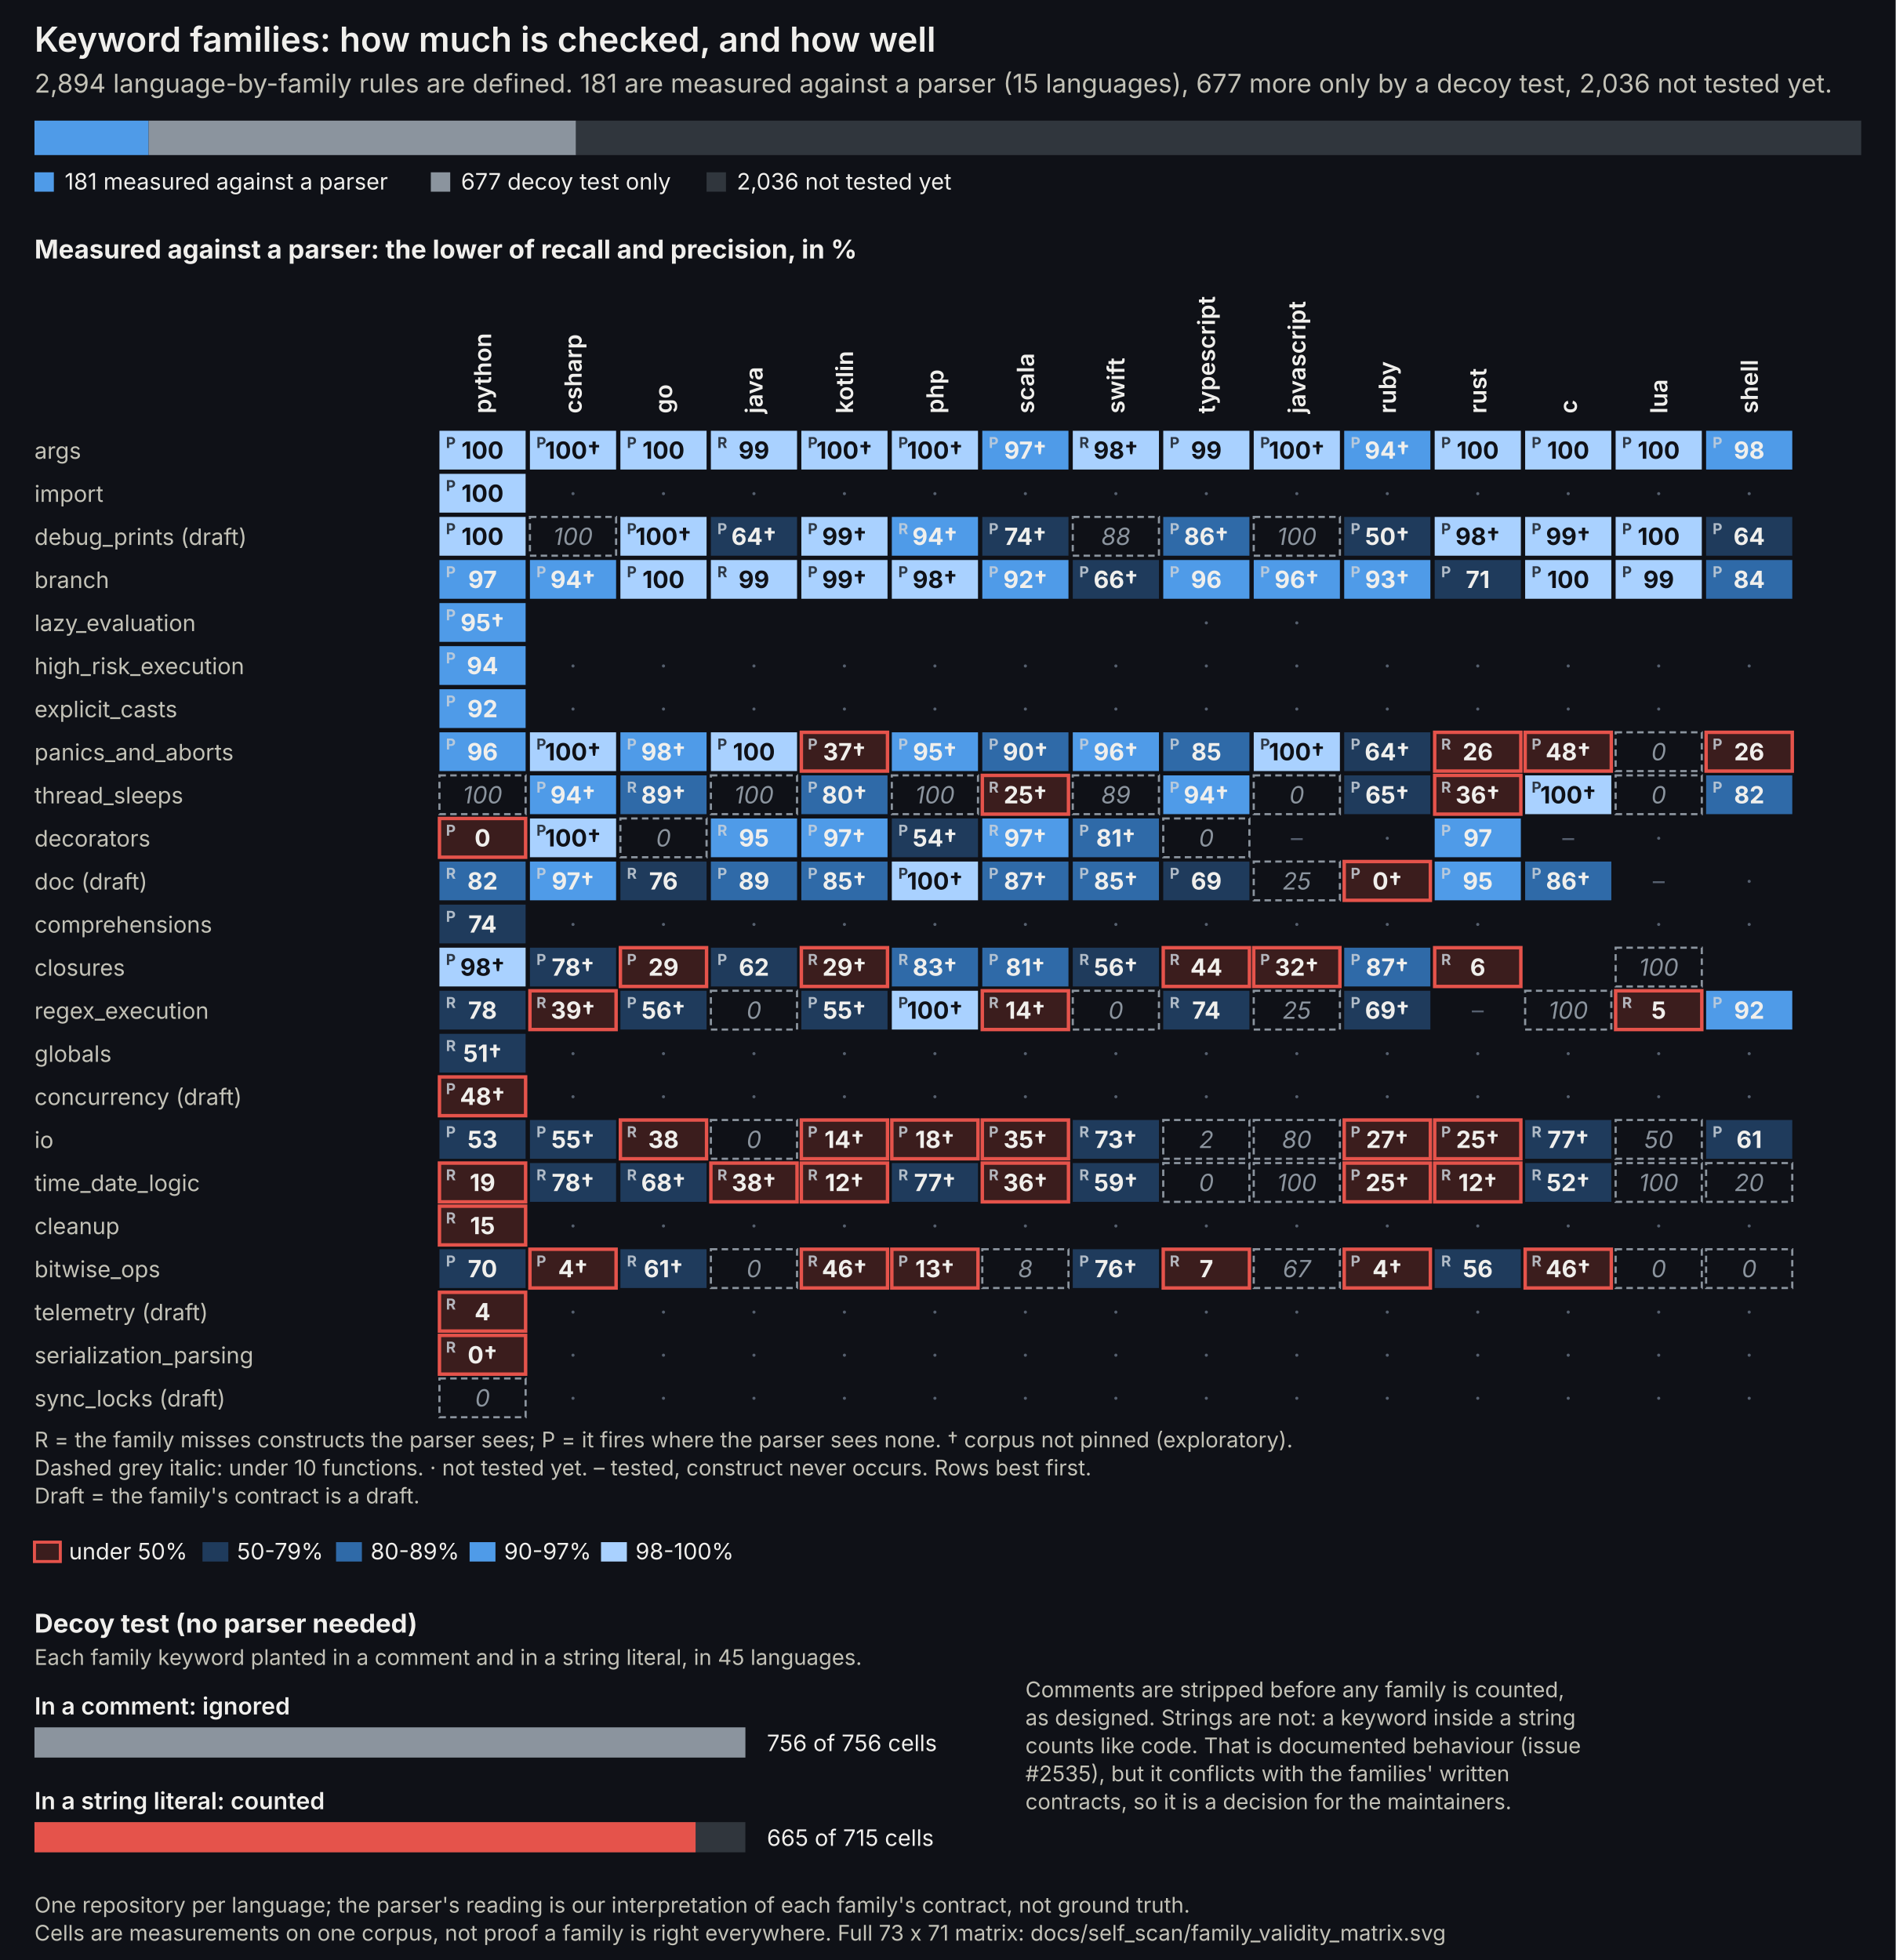
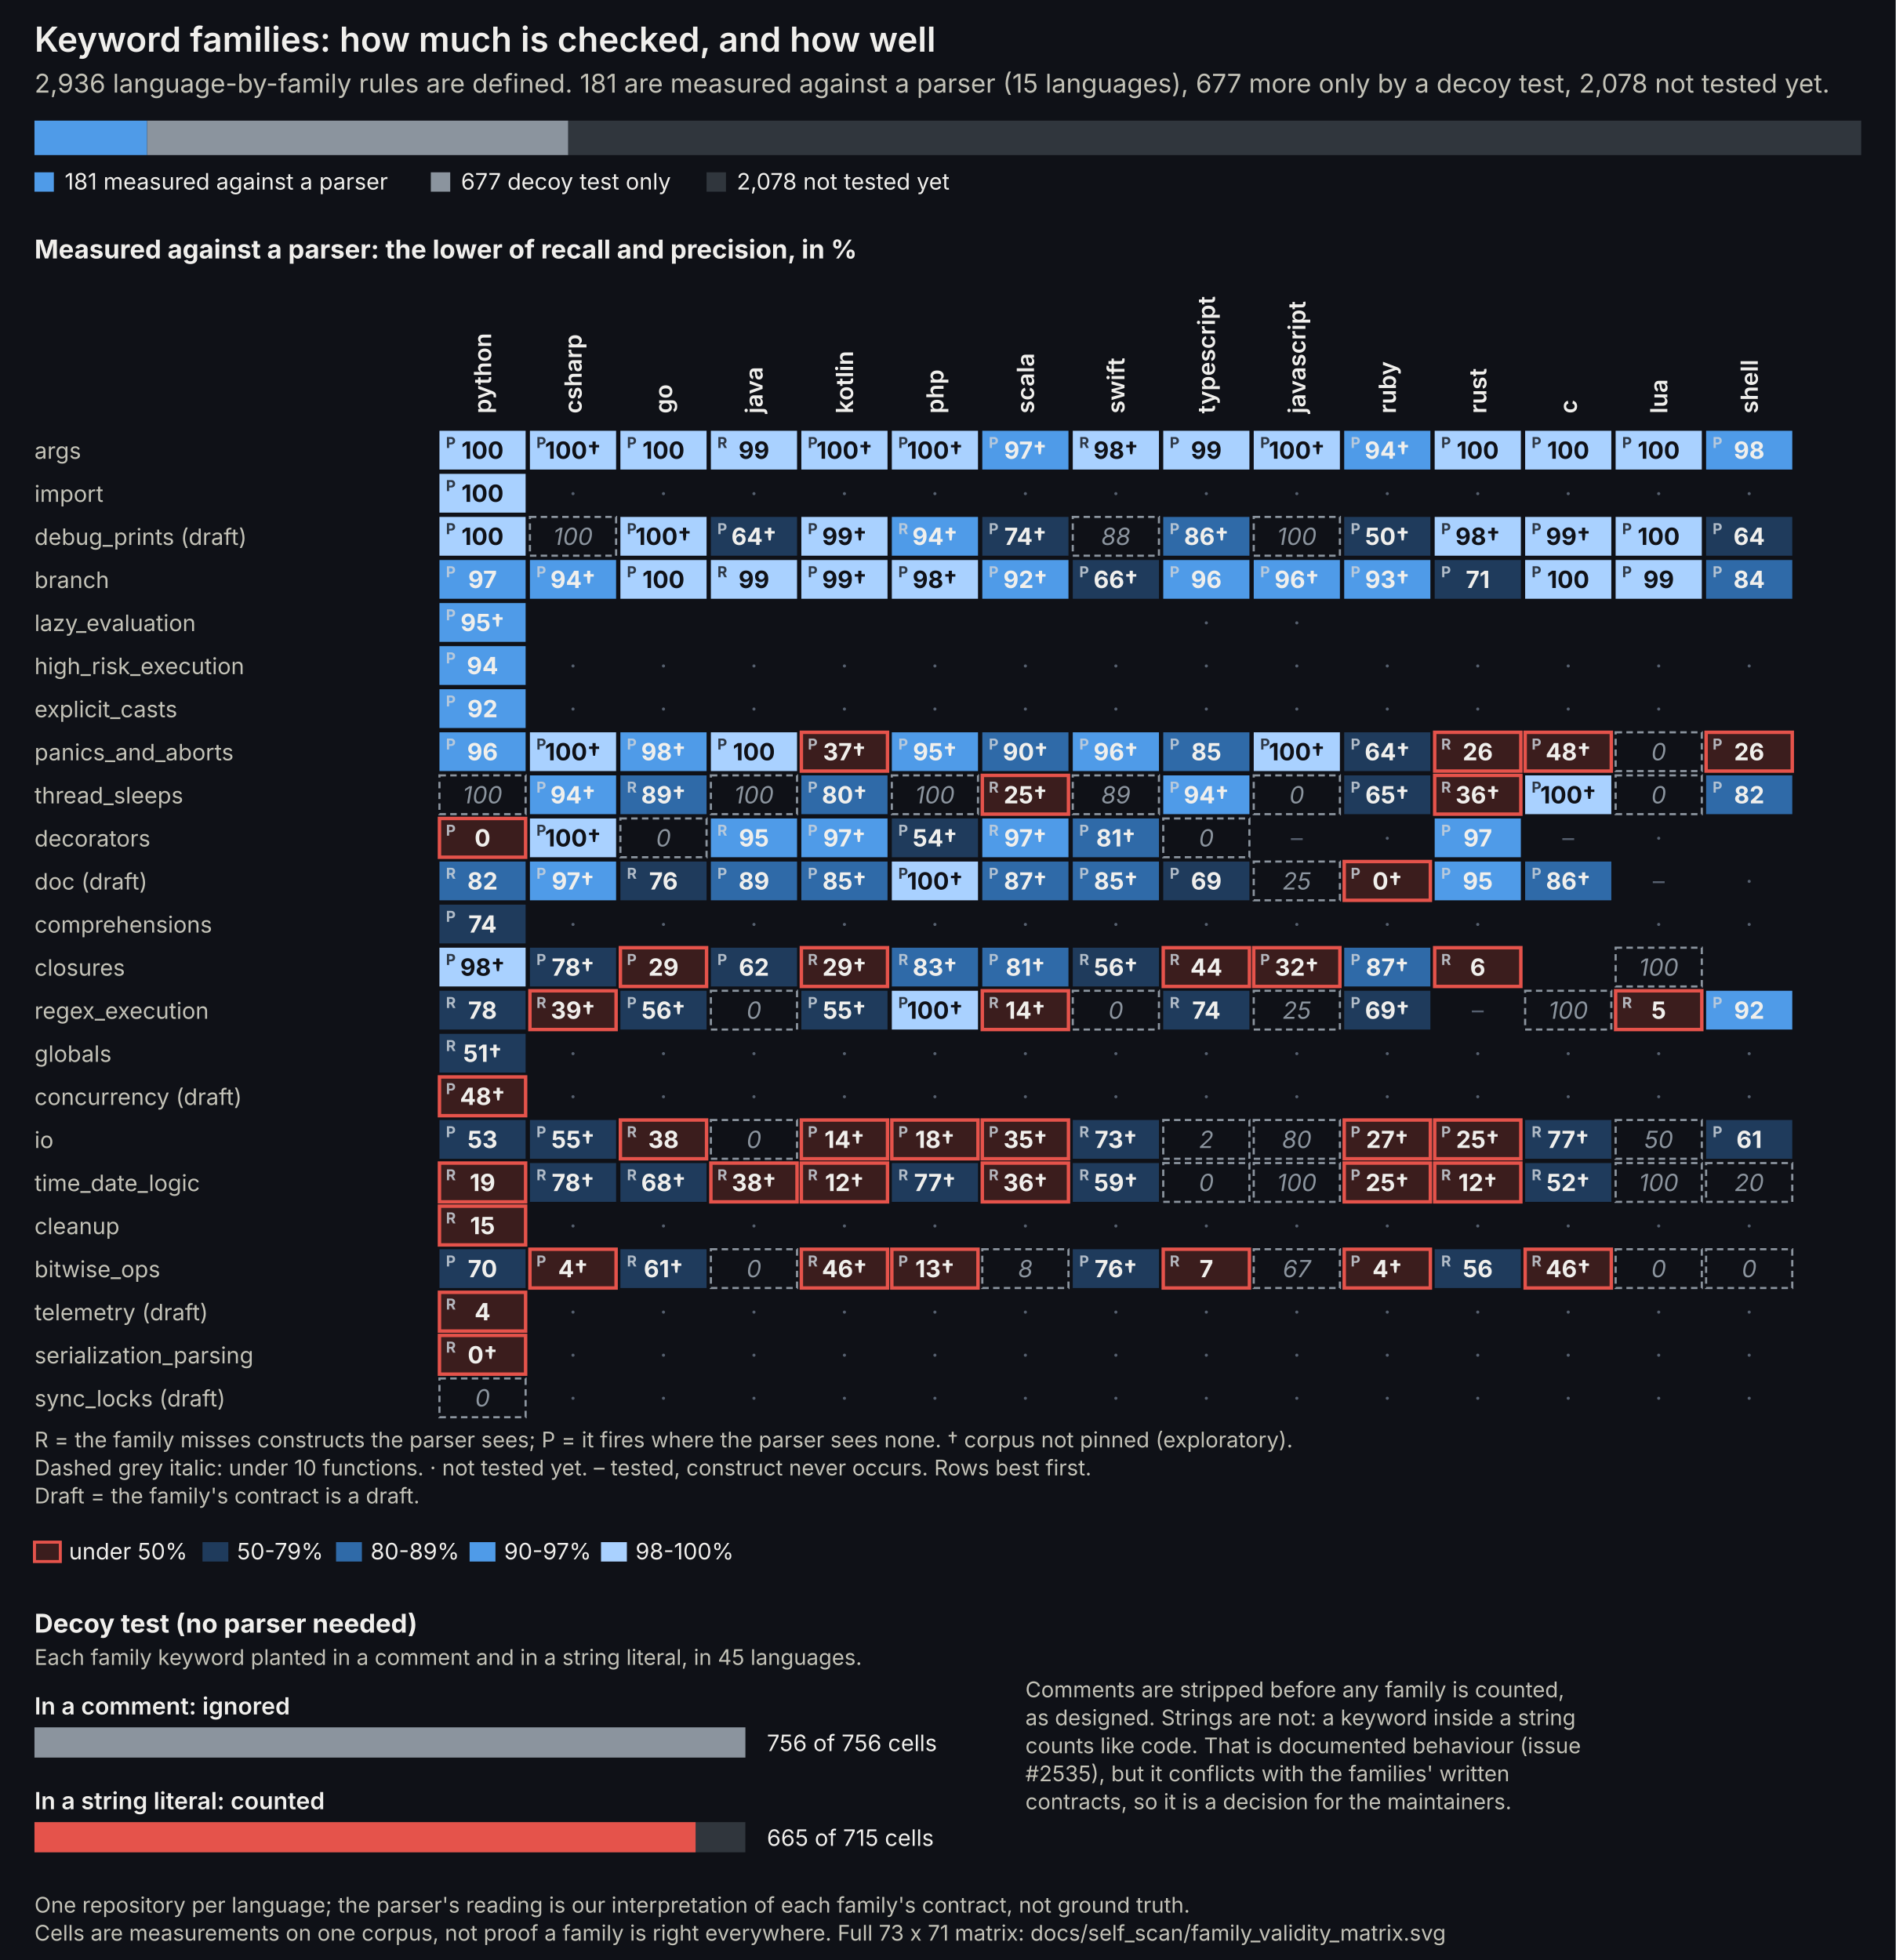
<svg xmlns="http://www.w3.org/2000/svg" viewBox="0 0 880 910" width="880" height="910" font-family="system-ui, -apple-system, Segoe UI, sans-serif">
  <style>
  .surface { fill: #0f1117; }  /* house style: dark, matching the other charts */
  .title { font-size: 16px; font-weight: 600; fill: #f0efec; }
  .subtitle { font-size: 12px; fill: #c3c2b7; }
  .h { font-size: 12px; font-weight: 700; fill: #f0efec; }
  .legend { font-size: 10.5px; fill: #f0efec; }
  .lang { font-size: 11px; font-weight: 600; fill: #f0efec; }
  .fam { font-size: 10.5px; fill: #c3c2b7; }
  .num { font-size: 11px; font-weight: 700; fill: #f0efec; text-anchor: middle; }
  .numd { font-size: 11px; font-weight: 700; fill: #0f1117; text-anchor: middle; }
  .thin { font-size: 11px; font-style: italic; fill: #8b949e; text-anchor: middle; }
  .side { font-size: 7px; font-weight: 700; fill: #c9d1d9; opacity: 0.85; }
  .sided { font-size: 7px; font-weight: 700; fill: #0f1117; opacity: 0.8; }
  .dim { font-size: 11px; fill: #56606f; text-anchor: middle; }
  .note { font-size: 10px; fill: #c3c2b7; }
  .big { font-size: 11px; font-weight: 600; fill: #f0efec; }
  .phase { font-size: 10px; font-weight: 700; fill: #f0efec; }
  .lang9 { font-size: 9px; fill: #c3c2b7; }
  .u { fill: #3b3f4a; }
</style>
  <rect class="surface" x="0" y="0" width="880" height="910" />
  <text class="title" x="16" y="24">Keyword families: how much is checked, and how well</text>
-   <text class="subtitle" x="16" y="43">2,894 language-by-family rules are defined. 181 are measured against a parser (15 languages), 677 more only by a decoy test, 2,036 not tested yet.</text>
-   <rect x="16.0" y="56" width="53.0" height="16" fill="#4f9be8" />
+   <text class="subtitle" x="16" y="43">2,936 language-by-family rules are defined. 181 are measured against a parser (15 languages), 677 more only by a decoy test, 2,078 not tested yet.</text>
+   <rect x="16.0" y="56" width="52.3" height="16" fill="#4f9be8" />
  <rect x="16" y="80" width="9" height="9" fill="#4f9be8" />
  <text class="legend" x="30" y="88">181 measured against a parser</text>
-   <rect x="69.0" y="56" width="198.4" height="16" fill="#8b949e" />
+   <rect x="68.3" y="56" width="195.5" height="16" fill="#8b949e" />
  <rect x="200" y="80" width="9" height="9" fill="#8b949e" />
  <text class="legend" x="214" y="88">677 decoy test only</text>
-   <rect x="267.4" y="56" width="596.6" height="16" fill="#30363d" />
+   <rect x="263.8" y="56" width="600.2" height="16" fill="#30363d" />
  <rect x="328" y="80" width="9" height="9" fill="#30363d" />
-   <text class="legend" x="342" y="88">2,036 not tested yet</text>
+   <text class="legend" x="342" y="88">2,078 not tested yet</text>
  <text class="h" x="16" y="120">Measured against a parser: the lower of recall and precision, in %</text>
  <text class="lang" transform="translate(228,192) rotate(-90)">python</text>
  <text class="lang" transform="translate(270,192) rotate(-90)">csharp</text>
  <text class="lang" transform="translate(312,192) rotate(-90)">go</text>
  <text class="lang" transform="translate(354,192) rotate(-90)">java</text>
  <text class="lang" transform="translate(396,192) rotate(-90)">kotlin</text>
  <text class="lang" transform="translate(438,192) rotate(-90)">php</text>
  <text class="lang" transform="translate(480,192) rotate(-90)">scala</text>
  <text class="lang" transform="translate(522,192) rotate(-90)">swift</text>
  <text class="lang" transform="translate(564,192) rotate(-90)">typescript</text>
  <text class="lang" transform="translate(606,192) rotate(-90)">javascript</text>
  <text class="lang" transform="translate(648,192) rotate(-90)">ruby</text>
  <text class="lang" transform="translate(690,192) rotate(-90)">rust</text>
  <text class="lang" transform="translate(732,192) rotate(-90)">c</text>
  <text class="lang" transform="translate(774,192) rotate(-90)">lua</text>
  <text class="lang" transform="translate(816,192) rotate(-90)">shell</text>
  <text class="fam" x="16" y="213">args</text>
  <rect x="204" y="200" width="40" height="18" fill="#a9d1ff" />
  <text class="numd" x="224.0" y="213">100</text>
  <text class="sided" x="207" y="208">P</text>
  <rect x="246" y="200" width="40" height="18" fill="#a9d1ff" />
  <text class="numd" x="266.0" y="213">100†</text>
  <text class="sided" x="249" y="208">P</text>
  <rect x="288" y="200" width="40" height="18" fill="#a9d1ff" />
  <text class="numd" x="308.0" y="213">100</text>
  <text class="sided" x="291" y="208">P</text>
  <rect x="330" y="200" width="40" height="18" fill="#a9d1ff" />
  <text class="numd" x="350.0" y="213">99</text>
  <text class="sided" x="333" y="208">R</text>
  <rect x="372" y="200" width="40" height="18" fill="#a9d1ff" />
  <text class="numd" x="392.0" y="213">100†</text>
  <text class="sided" x="375" y="208">P</text>
  <rect x="414" y="200" width="40" height="18" fill="#a9d1ff" />
  <text class="numd" x="434.0" y="213">100†</text>
  <text class="sided" x="417" y="208">P</text>
  <rect x="456" y="200" width="40" height="18" fill="#4f9be8" />
  <text class="num" x="476.0" y="213">97†</text>
  <text class="side" x="459" y="208">P</text>
  <rect x="498" y="200" width="40" height="18" fill="#a9d1ff" />
  <text class="numd" x="518.0" y="213">98†</text>
  <text class="sided" x="501" y="208">R</text>
  <rect x="540" y="200" width="40" height="18" fill="#a9d1ff" />
  <text class="numd" x="560.0" y="213">99</text>
  <text class="sided" x="543" y="208">P</text>
  <rect x="582" y="200" width="40" height="18" fill="#a9d1ff" />
  <text class="numd" x="602.0" y="213">100†</text>
  <text class="sided" x="585" y="208">P</text>
  <rect x="624" y="200" width="40" height="18" fill="#4f9be8" />
  <text class="num" x="644.0" y="213">94†</text>
  <text class="side" x="627" y="208">P</text>
  <rect x="666" y="200" width="40" height="18" fill="#a9d1ff" />
  <text class="numd" x="686.0" y="213">100</text>
  <text class="sided" x="669" y="208">P</text>
  <rect x="708" y="200" width="40" height="18" fill="#a9d1ff" />
  <text class="numd" x="728.0" y="213">100</text>
  <text class="sided" x="711" y="208">P</text>
  <rect x="750" y="200" width="40" height="18" fill="#a9d1ff" />
  <text class="numd" x="770.0" y="213">100</text>
  <text class="sided" x="753" y="208">P</text>
  <rect x="792" y="200" width="40" height="18" fill="#4f9be8" />
  <text class="num" x="812.0" y="213">98</text>
  <text class="side" x="795" y="208">P</text>
  <text class="fam" x="16" y="233">import</text>
  <rect x="204" y="220" width="40" height="18" fill="#a9d1ff" />
  <text class="numd" x="224.0" y="233">100</text>
  <text class="sided" x="207" y="228">P</text>
  <text class="dim" x="266.0" y="233">·</text>
  <text class="dim" x="308.0" y="233">·</text>
  <text class="dim" x="350.0" y="233">·</text>
  <text class="dim" x="392.0" y="233">·</text>
  <text class="dim" x="434.0" y="233">·</text>
  <text class="dim" x="476.0" y="233">·</text>
  <text class="dim" x="518.0" y="233">·</text>
  <text class="dim" x="560.0" y="233">·</text>
  <text class="dim" x="602.0" y="233">·</text>
  <text class="dim" x="644.0" y="233">·</text>
  <text class="dim" x="686.0" y="233">·</text>
  <text class="dim" x="728.0" y="233">·</text>
  <text class="dim" x="770.0" y="233">·</text>
  <text class="dim" x="812.0" y="233">·</text>
  <text class="fam" x="16" y="253">debug_prints (draft)</text>
  <rect x="204" y="240" width="40" height="18" fill="#a9d1ff" />
  <text class="numd" x="224.0" y="253">100</text>
  <text class="sided" x="207" y="248">P</text>
  <rect x="246" y="240" width="40" height="18" fill="none" stroke="#8b949e" stroke-width="1" stroke-dasharray="3 2" />
  <text class="thin" x="266.0" y="253">100</text>
  <rect x="288" y="240" width="40" height="18" fill="#a9d1ff" />
  <text class="numd" x="308.0" y="253">100†</text>
  <text class="sided" x="291" y="248">P</text>
  <rect x="330" y="240" width="40" height="18" fill="#1f3b5c" />
  <text class="num" x="350.0" y="253">64†</text>
  <text class="side" x="333" y="248">P</text>
  <rect x="372" y="240" width="40" height="18" fill="#a9d1ff" />
  <text class="numd" x="392.0" y="253">99†</text>
  <text class="sided" x="375" y="248">P</text>
  <rect x="414" y="240" width="40" height="18" fill="#4f9be8" />
  <text class="num" x="434.0" y="253">94†</text>
  <text class="side" x="417" y="248">R</text>
  <rect x="456" y="240" width="40" height="18" fill="#1f3b5c" />
  <text class="num" x="476.0" y="253">74†</text>
  <text class="side" x="459" y="248">P</text>
  <rect x="498" y="240" width="40" height="18" fill="none" stroke="#8b949e" stroke-width="1" stroke-dasharray="3 2" />
  <text class="thin" x="518.0" y="253">88</text>
  <rect x="540" y="240" width="40" height="18" fill="#2f6aa8" />
  <text class="num" x="560.0" y="253">86†</text>
  <text class="side" x="543" y="248">P</text>
  <rect x="582" y="240" width="40" height="18" fill="none" stroke="#8b949e" stroke-width="1" stroke-dasharray="3 2" />
  <text class="thin" x="602.0" y="253">100</text>
  <rect x="624" y="240" width="40" height="18" fill="#1f3b5c" />
  <text class="num" x="644.0" y="253">50†</text>
  <text class="side" x="627" y="248">P</text>
  <rect x="666" y="240" width="40" height="18" fill="#a9d1ff" />
  <text class="numd" x="686.0" y="253">98†</text>
  <text class="sided" x="669" y="248">P</text>
  <rect x="708" y="240" width="40" height="18" fill="#a9d1ff" />
  <text class="numd" x="728.0" y="253">99†</text>
  <text class="sided" x="711" y="248">P</text>
  <rect x="750" y="240" width="40" height="18" fill="#a9d1ff" />
  <text class="numd" x="770.0" y="253">100</text>
  <text class="sided" x="753" y="248">P</text>
  <rect x="792" y="240" width="40" height="18" fill="#1f3b5c" />
  <text class="num" x="812.0" y="253">64</text>
  <text class="side" x="795" y="248">P</text>
  <text class="fam" x="16" y="273">branch</text>
  <rect x="204" y="260" width="40" height="18" fill="#4f9be8" />
  <text class="num" x="224.0" y="273">97</text>
  <text class="side" x="207" y="268">P</text>
  <rect x="246" y="260" width="40" height="18" fill="#4f9be8" />
  <text class="num" x="266.0" y="273">94†</text>
  <text class="side" x="249" y="268">P</text>
  <rect x="288" y="260" width="40" height="18" fill="#a9d1ff" />
  <text class="numd" x="308.0" y="273">100</text>
  <text class="sided" x="291" y="268">P</text>
  <rect x="330" y="260" width="40" height="18" fill="#a9d1ff" />
  <text class="numd" x="350.0" y="273">99</text>
  <text class="sided" x="333" y="268">R</text>
  <rect x="372" y="260" width="40" height="18" fill="#a9d1ff" />
  <text class="numd" x="392.0" y="273">99†</text>
  <text class="sided" x="375" y="268">P</text>
  <rect x="414" y="260" width="40" height="18" fill="#a9d1ff" />
  <text class="numd" x="434.0" y="273">98†</text>
  <text class="sided" x="417" y="268">P</text>
  <rect x="456" y="260" width="40" height="18" fill="#4f9be8" />
  <text class="num" x="476.0" y="273">92†</text>
  <text class="side" x="459" y="268">P</text>
  <rect x="498" y="260" width="40" height="18" fill="#1f3b5c" />
  <text class="num" x="518.0" y="273">66†</text>
  <text class="side" x="501" y="268">P</text>
  <rect x="540" y="260" width="40" height="18" fill="#4f9be8" />
  <text class="num" x="560.0" y="273">96</text>
  <text class="side" x="543" y="268">P</text>
  <rect x="582" y="260" width="40" height="18" fill="#4f9be8" />
  <text class="num" x="602.0" y="273">96†</text>
  <text class="side" x="585" y="268">P</text>
  <rect x="624" y="260" width="40" height="18" fill="#4f9be8" />
  <text class="num" x="644.0" y="273">93†</text>
  <text class="side" x="627" y="268">P</text>
  <rect x="666" y="260" width="40" height="18" fill="#1f3b5c" />
  <text class="num" x="686.0" y="273">71</text>
  <text class="side" x="669" y="268">P</text>
  <rect x="708" y="260" width="40" height="18" fill="#a9d1ff" />
  <text class="numd" x="728.0" y="273">100</text>
  <text class="sided" x="711" y="268">P</text>
  <rect x="750" y="260" width="40" height="18" fill="#a9d1ff" />
  <text class="numd" x="770.0" y="273">99</text>
  <text class="sided" x="753" y="268">P</text>
  <rect x="792" y="260" width="40" height="18" fill="#2f6aa8" />
  <text class="num" x="812.0" y="273">84</text>
  <text class="side" x="795" y="268">P</text>
  <text class="fam" x="16" y="293">lazy_evaluation</text>
  <rect x="204" y="280" width="40" height="18" fill="#4f9be8" />
  <text class="num" x="224.0" y="293">95†</text>
  <text class="side" x="207" y="288">P</text>
  <text class="dim" x="560.0" y="293">·</text>
  <text class="dim" x="602.0" y="293">·</text>
  <text class="fam" x="16" y="313">high_risk_execution</text>
  <rect x="204" y="300" width="40" height="18" fill="#4f9be8" />
  <text class="num" x="224.0" y="313">94</text>
  <text class="side" x="207" y="308">P</text>
  <text class="dim" x="266.0" y="313">·</text>
  <text class="dim" x="308.0" y="313">·</text>
  <text class="dim" x="350.0" y="313">·</text>
  <text class="dim" x="392.0" y="313">·</text>
  <text class="dim" x="434.0" y="313">·</text>
  <text class="dim" x="476.0" y="313">·</text>
  <text class="dim" x="518.0" y="313">·</text>
  <text class="dim" x="560.0" y="313">·</text>
  <text class="dim" x="602.0" y="313">·</text>
  <text class="dim" x="644.0" y="313">·</text>
  <text class="dim" x="686.0" y="313">·</text>
  <text class="dim" x="728.0" y="313">·</text>
  <text class="dim" x="770.0" y="313">·</text>
  <text class="dim" x="812.0" y="313">·</text>
  <text class="fam" x="16" y="333">explicit_casts</text>
  <rect x="204" y="320" width="40" height="18" fill="#4f9be8" />
  <text class="num" x="224.0" y="333">92</text>
  <text class="side" x="207" y="328">P</text>
  <text class="dim" x="266.0" y="333">·</text>
  <text class="dim" x="308.0" y="333">·</text>
  <text class="dim" x="350.0" y="333">·</text>
  <text class="dim" x="392.0" y="333">·</text>
  <text class="dim" x="434.0" y="333">·</text>
  <text class="dim" x="476.0" y="333">·</text>
  <text class="dim" x="518.0" y="333">·</text>
  <text class="dim" x="560.0" y="333">·</text>
  <text class="dim" x="602.0" y="333">·</text>
  <text class="dim" x="644.0" y="333">·</text>
  <text class="dim" x="686.0" y="333">·</text>
  <text class="dim" x="728.0" y="333">·</text>
  <text class="dim" x="770.0" y="333">·</text>
  <text class="fam" x="16" y="353">panics_and_aborts</text>
  <rect x="204" y="340" width="40" height="18" fill="#4f9be8" />
  <text class="num" x="224.0" y="353">96</text>
  <text class="side" x="207" y="348">P</text>
  <rect x="246" y="340" width="40" height="18" fill="#a9d1ff" />
  <text class="numd" x="266.0" y="353">100†</text>
  <text class="sided" x="249" y="348">P</text>
  <rect x="288" y="340" width="40" height="18" fill="#4f9be8" />
  <text class="num" x="308.0" y="353">98†</text>
  <text class="side" x="291" y="348">P</text>
  <rect x="330" y="340" width="40" height="18" fill="#a9d1ff" />
  <text class="numd" x="350.0" y="353">100</text>
  <text class="sided" x="333" y="348">P</text>
  <rect x="372" y="340" width="40" height="18" fill="#3b1d1d" stroke="#e5534b" stroke-width="1.6" />
  <text class="num" x="392.0" y="353">37†</text>
  <text class="side" x="375" y="348">P</text>
  <rect x="414" y="340" width="40" height="18" fill="#4f9be8" />
  <text class="num" x="434.0" y="353">95†</text>
  <text class="side" x="417" y="348">P</text>
  <rect x="456" y="340" width="40" height="18" fill="#2f6aa8" />
  <text class="num" x="476.0" y="353">90†</text>
  <text class="side" x="459" y="348">P</text>
  <rect x="498" y="340" width="40" height="18" fill="#4f9be8" />
  <text class="num" x="518.0" y="353">96†</text>
  <text class="side" x="501" y="348">P</text>
  <rect x="540" y="340" width="40" height="18" fill="#2f6aa8" />
  <text class="num" x="560.0" y="353">85</text>
  <text class="side" x="543" y="348">P</text>
  <rect x="582" y="340" width="40" height="18" fill="#a9d1ff" />
  <text class="numd" x="602.0" y="353">100†</text>
  <text class="sided" x="585" y="348">P</text>
  <rect x="624" y="340" width="40" height="18" fill="#1f3b5c" />
  <text class="num" x="644.0" y="353">64†</text>
  <text class="side" x="627" y="348">P</text>
  <rect x="666" y="340" width="40" height="18" fill="#3b1d1d" stroke="#e5534b" stroke-width="1.6" />
  <text class="num" x="686.0" y="353">26</text>
  <text class="side" x="669" y="348">R</text>
  <rect x="708" y="340" width="40" height="18" fill="#3b1d1d" stroke="#e5534b" stroke-width="1.6" />
  <text class="num" x="728.0" y="353">48†</text>
  <text class="side" x="711" y="348">P</text>
  <rect x="750" y="340" width="40" height="18" fill="none" stroke="#8b949e" stroke-width="1" stroke-dasharray="3 2" />
  <text class="thin" x="770.0" y="353">0</text>
  <rect x="792" y="340" width="40" height="18" fill="#3b1d1d" stroke="#e5534b" stroke-width="1.6" />
  <text class="num" x="812.0" y="353">26</text>
  <text class="side" x="795" y="348">P</text>
  <text class="fam" x="16" y="373">thread_sleeps</text>
  <rect x="204" y="360" width="40" height="18" fill="none" stroke="#8b949e" stroke-width="1" stroke-dasharray="3 2" />
  <text class="thin" x="224.0" y="373">100</text>
  <rect x="246" y="360" width="40" height="18" fill="#4f9be8" />
  <text class="num" x="266.0" y="373">94†</text>
  <text class="side" x="249" y="368">P</text>
  <rect x="288" y="360" width="40" height="18" fill="#2f6aa8" />
  <text class="num" x="308.0" y="373">89†</text>
  <text class="side" x="291" y="368">R</text>
  <rect x="330" y="360" width="40" height="18" fill="none" stroke="#8b949e" stroke-width="1" stroke-dasharray="3 2" />
  <text class="thin" x="350.0" y="373">100</text>
  <rect x="372" y="360" width="40" height="18" fill="#2f6aa8" />
  <text class="num" x="392.0" y="373">80†</text>
  <text class="side" x="375" y="368">P</text>
  <rect x="414" y="360" width="40" height="18" fill="none" stroke="#8b949e" stroke-width="1" stroke-dasharray="3 2" />
  <text class="thin" x="434.0" y="373">100</text>
  <rect x="456" y="360" width="40" height="18" fill="#3b1d1d" stroke="#e5534b" stroke-width="1.6" />
  <text class="num" x="476.0" y="373">25†</text>
  <text class="side" x="459" y="368">R</text>
  <rect x="498" y="360" width="40" height="18" fill="none" stroke="#8b949e" stroke-width="1" stroke-dasharray="3 2" />
  <text class="thin" x="518.0" y="373">89</text>
  <rect x="540" y="360" width="40" height="18" fill="#4f9be8" />
  <text class="num" x="560.0" y="373">94†</text>
  <text class="side" x="543" y="368">P</text>
  <rect x="582" y="360" width="40" height="18" fill="none" stroke="#8b949e" stroke-width="1" stroke-dasharray="3 2" />
  <text class="thin" x="602.0" y="373">0</text>
  <rect x="624" y="360" width="40" height="18" fill="#1f3b5c" />
  <text class="num" x="644.0" y="373">65†</text>
  <text class="side" x="627" y="368">P</text>
  <rect x="666" y="360" width="40" height="18" fill="#3b1d1d" stroke="#e5534b" stroke-width="1.6" />
  <text class="num" x="686.0" y="373">36†</text>
  <text class="side" x="669" y="368">R</text>
  <rect x="708" y="360" width="40" height="18" fill="#a9d1ff" />
  <text class="numd" x="728.0" y="373">100†</text>
  <text class="sided" x="711" y="368">P</text>
  <rect x="750" y="360" width="40" height="18" fill="none" stroke="#8b949e" stroke-width="1" stroke-dasharray="3 2" />
  <text class="thin" x="770.0" y="373">0</text>
  <rect x="792" y="360" width="40" height="18" fill="#2f6aa8" />
  <text class="num" x="812.0" y="373">82</text>
  <text class="side" x="795" y="368">P</text>
  <text class="fam" x="16" y="393">decorators</text>
  <rect x="204" y="380" width="40" height="18" fill="#3b1d1d" stroke="#e5534b" stroke-width="1.6" />
  <text class="num" x="224.0" y="393">0</text>
  <text class="side" x="207" y="388">P</text>
  <rect x="246" y="380" width="40" height="18" fill="#a9d1ff" />
  <text class="numd" x="266.0" y="393">100†</text>
  <text class="sided" x="249" y="388">P</text>
  <rect x="288" y="380" width="40" height="18" fill="none" stroke="#8b949e" stroke-width="1" stroke-dasharray="3 2" />
  <text class="thin" x="308.0" y="393">0</text>
  <rect x="330" y="380" width="40" height="18" fill="#4f9be8" />
  <text class="num" x="350.0" y="393">95</text>
  <text class="side" x="333" y="388">R</text>
  <rect x="372" y="380" width="40" height="18" fill="#4f9be8" />
  <text class="num" x="392.0" y="393">97†</text>
  <text class="side" x="375" y="388">P</text>
  <rect x="414" y="380" width="40" height="18" fill="#1f3b5c" />
  <text class="num" x="434.0" y="393">54†</text>
  <text class="side" x="417" y="388">P</text>
  <rect x="456" y="380" width="40" height="18" fill="#4f9be8" />
  <text class="num" x="476.0" y="393">97†</text>
  <text class="side" x="459" y="388">R</text>
  <rect x="498" y="380" width="40" height="18" fill="#2f6aa8" />
  <text class="num" x="518.0" y="393">81†</text>
  <text class="side" x="501" y="388">P</text>
  <rect x="540" y="380" width="40" height="18" fill="none" stroke="#8b949e" stroke-width="1" stroke-dasharray="3 2" />
  <text class="thin" x="560.0" y="393">0</text>
  <text class="dim" x="602.0" y="393">–</text>
  <text class="dim" x="644.0" y="393">·</text>
  <rect x="666" y="380" width="40" height="18" fill="#4f9be8" />
  <text class="num" x="686.0" y="393">97</text>
  <text class="side" x="669" y="388">P</text>
  <text class="dim" x="728.0" y="393">–</text>
  <text class="dim" x="770.0" y="393">·</text>
  <text class="fam" x="16" y="413">doc (draft)</text>
  <rect x="204" y="400" width="40" height="18" fill="#2f6aa8" />
  <text class="num" x="224.0" y="413">82</text>
  <text class="side" x="207" y="408">R</text>
  <rect x="246" y="400" width="40" height="18" fill="#4f9be8" />
  <text class="num" x="266.0" y="413">97†</text>
  <text class="side" x="249" y="408">P</text>
  <rect x="288" y="400" width="40" height="18" fill="#1f3b5c" />
  <text class="num" x="308.0" y="413">76</text>
  <text class="side" x="291" y="408">R</text>
  <rect x="330" y="400" width="40" height="18" fill="#2f6aa8" />
  <text class="num" x="350.0" y="413">89</text>
  <text class="side" x="333" y="408">P</text>
  <rect x="372" y="400" width="40" height="18" fill="#2f6aa8" />
  <text class="num" x="392.0" y="413">85†</text>
  <text class="side" x="375" y="408">P</text>
  <rect x="414" y="400" width="40" height="18" fill="#a9d1ff" />
  <text class="numd" x="434.0" y="413">100†</text>
  <text class="sided" x="417" y="408">P</text>
  <rect x="456" y="400" width="40" height="18" fill="#2f6aa8" />
  <text class="num" x="476.0" y="413">87†</text>
  <text class="side" x="459" y="408">P</text>
  <rect x="498" y="400" width="40" height="18" fill="#2f6aa8" />
  <text class="num" x="518.0" y="413">85†</text>
  <text class="side" x="501" y="408">P</text>
  <rect x="540" y="400" width="40" height="18" fill="#1f3b5c" />
  <text class="num" x="560.0" y="413">69</text>
  <text class="side" x="543" y="408">P</text>
  <rect x="582" y="400" width="40" height="18" fill="none" stroke="#8b949e" stroke-width="1" stroke-dasharray="3 2" />
  <text class="thin" x="602.0" y="413">25</text>
  <rect x="624" y="400" width="40" height="18" fill="#3b1d1d" stroke="#e5534b" stroke-width="1.6" />
  <text class="num" x="644.0" y="413">0†</text>
  <text class="side" x="627" y="408">P</text>
  <rect x="666" y="400" width="40" height="18" fill="#4f9be8" />
  <text class="num" x="686.0" y="413">95</text>
  <text class="side" x="669" y="408">P</text>
  <rect x="708" y="400" width="40" height="18" fill="#2f6aa8" />
  <text class="num" x="728.0" y="413">86†</text>
  <text class="side" x="711" y="408">P</text>
  <text class="dim" x="770.0" y="413">–</text>
  <text class="dim" x="812.0" y="413">·</text>
  <text class="fam" x="16" y="433">comprehensions</text>
  <rect x="204" y="420" width="40" height="18" fill="#1f3b5c" />
  <text class="num" x="224.0" y="433">74</text>
  <text class="side" x="207" y="428">P</text>
  <text class="dim" x="266.0" y="433">·</text>
  <text class="dim" x="308.0" y="433">·</text>
  <text class="dim" x="350.0" y="433">·</text>
  <text class="dim" x="392.0" y="433">·</text>
  <text class="dim" x="434.0" y="433">·</text>
  <text class="dim" x="476.0" y="433">·</text>
  <text class="dim" x="518.0" y="433">·</text>
  <text class="dim" x="560.0" y="433">·</text>
  <text class="dim" x="602.0" y="433">·</text>
  <text class="dim" x="644.0" y="433">·</text>
  <text class="dim" x="686.0" y="433">·</text>
  <text class="dim" x="770.0" y="433">·</text>
  <text class="dim" x="812.0" y="433">·</text>
  <text class="fam" x="16" y="453">closures</text>
  <rect x="204" y="440" width="40" height="18" fill="#a9d1ff" />
  <text class="numd" x="224.0" y="453">98†</text>
  <text class="sided" x="207" y="448">P</text>
  <rect x="246" y="440" width="40" height="18" fill="#1f3b5c" />
  <text class="num" x="266.0" y="453">78†</text>
  <text class="side" x="249" y="448">P</text>
  <rect x="288" y="440" width="40" height="18" fill="#3b1d1d" stroke="#e5534b" stroke-width="1.6" />
  <text class="num" x="308.0" y="453">29</text>
  <text class="side" x="291" y="448">P</text>
  <rect x="330" y="440" width="40" height="18" fill="#1f3b5c" />
  <text class="num" x="350.0" y="453">62</text>
  <text class="side" x="333" y="448">P</text>
  <rect x="372" y="440" width="40" height="18" fill="#3b1d1d" stroke="#e5534b" stroke-width="1.6" />
  <text class="num" x="392.0" y="453">29†</text>
  <text class="side" x="375" y="448">R</text>
  <rect x="414" y="440" width="40" height="18" fill="#2f6aa8" />
  <text class="num" x="434.0" y="453">83†</text>
  <text class="side" x="417" y="448">R</text>
  <rect x="456" y="440" width="40" height="18" fill="#2f6aa8" />
  <text class="num" x="476.0" y="453">81†</text>
  <text class="side" x="459" y="448">P</text>
  <rect x="498" y="440" width="40" height="18" fill="#1f3b5c" />
  <text class="num" x="518.0" y="453">56†</text>
  <text class="side" x="501" y="448">R</text>
  <rect x="540" y="440" width="40" height="18" fill="#3b1d1d" stroke="#e5534b" stroke-width="1.6" />
  <text class="num" x="560.0" y="453">44</text>
  <text class="side" x="543" y="448">R</text>
  <rect x="582" y="440" width="40" height="18" fill="#3b1d1d" stroke="#e5534b" stroke-width="1.6" />
  <text class="num" x="602.0" y="453">32†</text>
  <text class="side" x="585" y="448">P</text>
  <rect x="624" y="440" width="40" height="18" fill="#2f6aa8" />
  <text class="num" x="644.0" y="453">87†</text>
  <text class="side" x="627" y="448">P</text>
  <rect x="666" y="440" width="40" height="18" fill="#3b1d1d" stroke="#e5534b" stroke-width="1.6" />
  <text class="num" x="686.0" y="453">6</text>
  <text class="side" x="669" y="448">R</text>
  <rect x="750" y="440" width="40" height="18" fill="none" stroke="#8b949e" stroke-width="1" stroke-dasharray="3 2" />
  <text class="thin" x="770.0" y="453">100</text>
  <text class="fam" x="16" y="473">regex_execution</text>
  <rect x="204" y="460" width="40" height="18" fill="#1f3b5c" />
  <text class="num" x="224.0" y="473">78</text>
  <text class="side" x="207" y="468">R</text>
  <rect x="246" y="460" width="40" height="18" fill="#3b1d1d" stroke="#e5534b" stroke-width="1.6" />
  <text class="num" x="266.0" y="473">39†</text>
  <text class="side" x="249" y="468">R</text>
  <rect x="288" y="460" width="40" height="18" fill="#1f3b5c" />
  <text class="num" x="308.0" y="473">56†</text>
  <text class="side" x="291" y="468">P</text>
  <rect x="330" y="460" width="40" height="18" fill="none" stroke="#8b949e" stroke-width="1" stroke-dasharray="3 2" />
  <text class="thin" x="350.0" y="473">0</text>
  <rect x="372" y="460" width="40" height="18" fill="#1f3b5c" />
  <text class="num" x="392.0" y="473">55†</text>
  <text class="side" x="375" y="468">P</text>
  <rect x="414" y="460" width="40" height="18" fill="#a9d1ff" />
  <text class="numd" x="434.0" y="473">100†</text>
  <text class="sided" x="417" y="468">P</text>
  <rect x="456" y="460" width="40" height="18" fill="#3b1d1d" stroke="#e5534b" stroke-width="1.6" />
  <text class="num" x="476.0" y="473">14†</text>
  <text class="side" x="459" y="468">R</text>
  <rect x="498" y="460" width="40" height="18" fill="none" stroke="#8b949e" stroke-width="1" stroke-dasharray="3 2" />
  <text class="thin" x="518.0" y="473">0</text>
  <rect x="540" y="460" width="40" height="18" fill="#1f3b5c" />
  <text class="num" x="560.0" y="473">74</text>
  <text class="side" x="543" y="468">R</text>
  <rect x="582" y="460" width="40" height="18" fill="none" stroke="#8b949e" stroke-width="1" stroke-dasharray="3 2" />
  <text class="thin" x="602.0" y="473">25</text>
  <rect x="624" y="460" width="40" height="18" fill="#1f3b5c" />
  <text class="num" x="644.0" y="473">69†</text>
  <text class="side" x="627" y="468">P</text>
  <text class="dim" x="686.0" y="473">–</text>
  <rect x="708" y="460" width="40" height="18" fill="none" stroke="#8b949e" stroke-width="1" stroke-dasharray="3 2" />
  <text class="thin" x="728.0" y="473">100</text>
  <rect x="750" y="460" width="40" height="18" fill="#3b1d1d" stroke="#e5534b" stroke-width="1.6" />
  <text class="num" x="770.0" y="473">5</text>
  <text class="side" x="753" y="468">R</text>
  <rect x="792" y="460" width="40" height="18" fill="#4f9be8" />
  <text class="num" x="812.0" y="473">92</text>
  <text class="side" x="795" y="468">P</text>
  <text class="fam" x="16" y="493">globals</text>
  <rect x="204" y="480" width="40" height="18" fill="#1f3b5c" />
  <text class="num" x="224.0" y="493">51†</text>
  <text class="side" x="207" y="488">R</text>
  <text class="dim" x="266.0" y="493">·</text>
  <text class="dim" x="308.0" y="493">·</text>
  <text class="dim" x="350.0" y="493">·</text>
  <text class="dim" x="392.0" y="493">·</text>
  <text class="dim" x="434.0" y="493">·</text>
  <text class="dim" x="476.0" y="493">·</text>
  <text class="dim" x="518.0" y="493">·</text>
  <text class="dim" x="560.0" y="493">·</text>
  <text class="dim" x="602.0" y="493">·</text>
  <text class="dim" x="644.0" y="493">·</text>
  <text class="dim" x="686.0" y="493">·</text>
  <text class="dim" x="728.0" y="493">·</text>
  <text class="dim" x="770.0" y="493">·</text>
  <text class="dim" x="812.0" y="493">·</text>
  <text class="fam" x="16" y="513">concurrency (draft)</text>
  <rect x="204" y="500" width="40" height="18" fill="#3b1d1d" stroke="#e5534b" stroke-width="1.6" />
  <text class="num" x="224.0" y="513">48†</text>
  <text class="side" x="207" y="508">P</text>
  <text class="dim" x="266.0" y="513">·</text>
  <text class="dim" x="308.0" y="513">·</text>
  <text class="dim" x="350.0" y="513">·</text>
  <text class="dim" x="392.0" y="513">·</text>
  <text class="dim" x="434.0" y="513">·</text>
  <text class="dim" x="476.0" y="513">·</text>
  <text class="dim" x="518.0" y="513">·</text>
  <text class="dim" x="560.0" y="513">·</text>
  <text class="dim" x="602.0" y="513">·</text>
  <text class="dim" x="644.0" y="513">·</text>
  <text class="dim" x="686.0" y="513">·</text>
  <text class="dim" x="728.0" y="513">·</text>
  <text class="dim" x="770.0" y="513">·</text>
  <text class="dim" x="812.0" y="513">·</text>
  <text class="fam" x="16" y="533">io</text>
  <rect x="204" y="520" width="40" height="18" fill="#1f3b5c" />
  <text class="num" x="224.0" y="533">53</text>
  <text class="side" x="207" y="528">P</text>
  <rect x="246" y="520" width="40" height="18" fill="#1f3b5c" />
  <text class="num" x="266.0" y="533">55†</text>
  <text class="side" x="249" y="528">P</text>
  <rect x="288" y="520" width="40" height="18" fill="#3b1d1d" stroke="#e5534b" stroke-width="1.6" />
  <text class="num" x="308.0" y="533">38</text>
  <text class="side" x="291" y="528">R</text>
  <rect x="330" y="520" width="40" height="18" fill="none" stroke="#8b949e" stroke-width="1" stroke-dasharray="3 2" />
  <text class="thin" x="350.0" y="533">0</text>
  <rect x="372" y="520" width="40" height="18" fill="#3b1d1d" stroke="#e5534b" stroke-width="1.6" />
  <text class="num" x="392.0" y="533">14†</text>
  <text class="side" x="375" y="528">P</text>
  <rect x="414" y="520" width="40" height="18" fill="#3b1d1d" stroke="#e5534b" stroke-width="1.6" />
  <text class="num" x="434.0" y="533">18†</text>
  <text class="side" x="417" y="528">P</text>
  <rect x="456" y="520" width="40" height="18" fill="#3b1d1d" stroke="#e5534b" stroke-width="1.6" />
  <text class="num" x="476.0" y="533">35†</text>
  <text class="side" x="459" y="528">P</text>
  <rect x="498" y="520" width="40" height="18" fill="#1f3b5c" />
  <text class="num" x="518.0" y="533">73†</text>
  <text class="side" x="501" y="528">R</text>
  <rect x="540" y="520" width="40" height="18" fill="none" stroke="#8b949e" stroke-width="1" stroke-dasharray="3 2" />
  <text class="thin" x="560.0" y="533">2</text>
  <rect x="582" y="520" width="40" height="18" fill="none" stroke="#8b949e" stroke-width="1" stroke-dasharray="3 2" />
  <text class="thin" x="602.0" y="533">80</text>
  <rect x="624" y="520" width="40" height="18" fill="#3b1d1d" stroke="#e5534b" stroke-width="1.6" />
  <text class="num" x="644.0" y="533">27†</text>
  <text class="side" x="627" y="528">P</text>
  <rect x="666" y="520" width="40" height="18" fill="#3b1d1d" stroke="#e5534b" stroke-width="1.6" />
  <text class="num" x="686.0" y="533">25†</text>
  <text class="side" x="669" y="528">P</text>
  <rect x="708" y="520" width="40" height="18" fill="#1f3b5c" />
  <text class="num" x="728.0" y="533">77†</text>
  <text class="side" x="711" y="528">R</text>
  <rect x="750" y="520" width="40" height="18" fill="none" stroke="#8b949e" stroke-width="1" stroke-dasharray="3 2" />
  <text class="thin" x="770.0" y="533">50</text>
  <rect x="792" y="520" width="40" height="18" fill="#1f3b5c" />
  <text class="num" x="812.0" y="533">61</text>
  <text class="side" x="795" y="528">P</text>
  <text class="fam" x="16" y="553">time_date_logic</text>
  <rect x="204" y="540" width="40" height="18" fill="#3b1d1d" stroke="#e5534b" stroke-width="1.6" />
  <text class="num" x="224.0" y="553">19</text>
  <text class="side" x="207" y="548">R</text>
  <rect x="246" y="540" width="40" height="18" fill="#1f3b5c" />
  <text class="num" x="266.0" y="553">78†</text>
  <text class="side" x="249" y="548">R</text>
  <rect x="288" y="540" width="40" height="18" fill="#1f3b5c" />
  <text class="num" x="308.0" y="553">68†</text>
  <text class="side" x="291" y="548">R</text>
  <rect x="330" y="540" width="40" height="18" fill="#3b1d1d" stroke="#e5534b" stroke-width="1.6" />
  <text class="num" x="350.0" y="553">38†</text>
  <text class="side" x="333" y="548">R</text>
  <rect x="372" y="540" width="40" height="18" fill="#3b1d1d" stroke="#e5534b" stroke-width="1.6" />
  <text class="num" x="392.0" y="553">12†</text>
  <text class="side" x="375" y="548">R</text>
  <rect x="414" y="540" width="40" height="18" fill="#1f3b5c" />
  <text class="num" x="434.0" y="553">77†</text>
  <text class="side" x="417" y="548">R</text>
  <rect x="456" y="540" width="40" height="18" fill="#3b1d1d" stroke="#e5534b" stroke-width="1.6" />
  <text class="num" x="476.0" y="553">36†</text>
  <text class="side" x="459" y="548">R</text>
  <rect x="498" y="540" width="40" height="18" fill="#1f3b5c" />
  <text class="num" x="518.0" y="553">59†</text>
  <text class="side" x="501" y="548">R</text>
  <rect x="540" y="540" width="40" height="18" fill="none" stroke="#8b949e" stroke-width="1" stroke-dasharray="3 2" />
  <text class="thin" x="560.0" y="553">0</text>
  <rect x="582" y="540" width="40" height="18" fill="none" stroke="#8b949e" stroke-width="1" stroke-dasharray="3 2" />
  <text class="thin" x="602.0" y="553">100</text>
  <rect x="624" y="540" width="40" height="18" fill="#3b1d1d" stroke="#e5534b" stroke-width="1.6" />
  <text class="num" x="644.0" y="553">25†</text>
  <text class="side" x="627" y="548">P</text>
  <rect x="666" y="540" width="40" height="18" fill="#3b1d1d" stroke="#e5534b" stroke-width="1.6" />
  <text class="num" x="686.0" y="553">12†</text>
  <text class="side" x="669" y="548">R</text>
  <rect x="708" y="540" width="40" height="18" fill="#1f3b5c" />
  <text class="num" x="728.0" y="553">52†</text>
  <text class="side" x="711" y="548">R</text>
  <rect x="750" y="540" width="40" height="18" fill="none" stroke="#8b949e" stroke-width="1" stroke-dasharray="3 2" />
  <text class="thin" x="770.0" y="553">100</text>
  <rect x="792" y="540" width="40" height="18" fill="none" stroke="#8b949e" stroke-width="1" stroke-dasharray="3 2" />
  <text class="thin" x="812.0" y="553">20</text>
  <text class="fam" x="16" y="573">cleanup</text>
  <rect x="204" y="560" width="40" height="18" fill="#3b1d1d" stroke="#e5534b" stroke-width="1.6" />
  <text class="num" x="224.0" y="573">15</text>
  <text class="side" x="207" y="568">R</text>
  <text class="dim" x="266.0" y="573">·</text>
  <text class="dim" x="308.0" y="573">·</text>
  <text class="dim" x="350.0" y="573">·</text>
  <text class="dim" x="392.0" y="573">·</text>
  <text class="dim" x="434.0" y="573">·</text>
  <text class="dim" x="476.0" y="573">·</text>
  <text class="dim" x="518.0" y="573">·</text>
  <text class="dim" x="560.0" y="573">·</text>
  <text class="dim" x="602.0" y="573">·</text>
  <text class="dim" x="644.0" y="573">·</text>
  <text class="dim" x="686.0" y="573">·</text>
  <text class="dim" x="728.0" y="573">·</text>
  <text class="dim" x="770.0" y="573">·</text>
  <text class="dim" x="812.0" y="573">·</text>
  <text class="fam" x="16" y="593">bitwise_ops</text>
  <rect x="204" y="580" width="40" height="18" fill="#1f3b5c" />
  <text class="num" x="224.0" y="593">70</text>
  <text class="side" x="207" y="588">P</text>
  <rect x="246" y="580" width="40" height="18" fill="#3b1d1d" stroke="#e5534b" stroke-width="1.6" />
  <text class="num" x="266.0" y="593">4†</text>
  <text class="side" x="249" y="588">P</text>
  <rect x="288" y="580" width="40" height="18" fill="#1f3b5c" />
  <text class="num" x="308.0" y="593">61†</text>
  <text class="side" x="291" y="588">R</text>
  <rect x="330" y="580" width="40" height="18" fill="none" stroke="#8b949e" stroke-width="1" stroke-dasharray="3 2" />
  <text class="thin" x="350.0" y="593">0</text>
  <rect x="372" y="580" width="40" height="18" fill="#3b1d1d" stroke="#e5534b" stroke-width="1.6" />
  <text class="num" x="392.0" y="593">46†</text>
  <text class="side" x="375" y="588">R</text>
  <rect x="414" y="580" width="40" height="18" fill="#3b1d1d" stroke="#e5534b" stroke-width="1.6" />
  <text class="num" x="434.0" y="593">13†</text>
  <text class="side" x="417" y="588">P</text>
  <rect x="456" y="580" width="40" height="18" fill="none" stroke="#8b949e" stroke-width="1" stroke-dasharray="3 2" />
  <text class="thin" x="476.0" y="593">8</text>
  <rect x="498" y="580" width="40" height="18" fill="#1f3b5c" />
  <text class="num" x="518.0" y="593">76†</text>
  <text class="side" x="501" y="588">P</text>
  <rect x="540" y="580" width="40" height="18" fill="#3b1d1d" stroke="#e5534b" stroke-width="1.6" />
  <text class="num" x="560.0" y="593">7</text>
  <text class="side" x="543" y="588">R</text>
  <rect x="582" y="580" width="40" height="18" fill="none" stroke="#8b949e" stroke-width="1" stroke-dasharray="3 2" />
  <text class="thin" x="602.0" y="593">67</text>
  <rect x="624" y="580" width="40" height="18" fill="#3b1d1d" stroke="#e5534b" stroke-width="1.6" />
  <text class="num" x="644.0" y="593">4†</text>
  <text class="side" x="627" y="588">P</text>
  <rect x="666" y="580" width="40" height="18" fill="#1f3b5c" />
  <text class="num" x="686.0" y="593">56</text>
  <text class="side" x="669" y="588">R</text>
  <rect x="708" y="580" width="40" height="18" fill="#3b1d1d" stroke="#e5534b" stroke-width="1.6" />
  <text class="num" x="728.0" y="593">46†</text>
  <text class="side" x="711" y="588">R</text>
  <rect x="750" y="580" width="40" height="18" fill="none" stroke="#8b949e" stroke-width="1" stroke-dasharray="3 2" />
  <text class="thin" x="770.0" y="593">0</text>
  <rect x="792" y="580" width="40" height="18" fill="none" stroke="#8b949e" stroke-width="1" stroke-dasharray="3 2" />
  <text class="thin" x="812.0" y="593">0</text>
  <text class="fam" x="16" y="613">telemetry (draft)</text>
  <rect x="204" y="600" width="40" height="18" fill="#3b1d1d" stroke="#e5534b" stroke-width="1.6" />
  <text class="num" x="224.0" y="613">4</text>
  <text class="side" x="207" y="608">R</text>
  <text class="dim" x="266.0" y="613">·</text>
  <text class="dim" x="308.0" y="613">·</text>
  <text class="dim" x="350.0" y="613">·</text>
  <text class="dim" x="392.0" y="613">·</text>
  <text class="dim" x="434.0" y="613">·</text>
  <text class="dim" x="476.0" y="613">·</text>
  <text class="dim" x="518.0" y="613">·</text>
  <text class="dim" x="560.0" y="613">·</text>
  <text class="dim" x="602.0" y="613">·</text>
  <text class="dim" x="644.0" y="613">·</text>
  <text class="dim" x="686.0" y="613">·</text>
  <text class="dim" x="728.0" y="613">·</text>
  <text class="dim" x="770.0" y="613">·</text>
  <text class="dim" x="812.0" y="613">·</text>
  <text class="fam" x="16" y="633">serialization_parsing</text>
  <rect x="204" y="620" width="40" height="18" fill="#3b1d1d" stroke="#e5534b" stroke-width="1.6" />
  <text class="num" x="224.0" y="633">0†</text>
  <text class="side" x="207" y="628">R</text>
  <text class="dim" x="266.0" y="633">·</text>
  <text class="dim" x="308.0" y="633">·</text>
  <text class="dim" x="350.0" y="633">·</text>
  <text class="dim" x="392.0" y="633">·</text>
  <text class="dim" x="434.0" y="633">·</text>
  <text class="dim" x="476.0" y="633">·</text>
  <text class="dim" x="518.0" y="633">·</text>
  <text class="dim" x="560.0" y="633">·</text>
  <text class="dim" x="602.0" y="633">·</text>
  <text class="dim" x="644.0" y="633">·</text>
  <text class="dim" x="686.0" y="633">·</text>
  <text class="dim" x="728.0" y="633">·</text>
  <text class="dim" x="770.0" y="633">·</text>
  <text class="dim" x="812.0" y="633">·</text>
  <text class="fam" x="16" y="653">sync_locks (draft)</text>
  <rect x="204" y="640" width="40" height="18" fill="none" stroke="#8b949e" stroke-width="1" stroke-dasharray="3 2" />
  <text class="thin" x="224.0" y="653">0</text>
  <text class="dim" x="266.0" y="653">·</text>
  <text class="dim" x="308.0" y="653">·</text>
  <text class="dim" x="350.0" y="653">·</text>
  <text class="dim" x="392.0" y="653">·</text>
  <text class="dim" x="434.0" y="653">·</text>
  <text class="dim" x="476.0" y="653">·</text>
  <text class="dim" x="518.0" y="653">·</text>
  <text class="dim" x="560.0" y="653">·</text>
  <text class="dim" x="602.0" y="653">·</text>
  <text class="dim" x="644.0" y="653">·</text>
  <text class="dim" x="686.0" y="653">·</text>
  <text class="dim" x="728.0" y="653">·</text>
  <text class="dim" x="770.0" y="653">·</text>
  <text class="dim" x="812.0" y="653">·</text>
  <text class="note" x="16" y="672">R = the family misses constructs the parser sees; P = it fires where the parser sees none. † corpus not pinned (exploratory).</text>
  <text class="note" x="16" y="685">Dashed grey italic: under 10 functions. · not tested yet. – tested, construct never occurs. Rows best first.</text>
  <text class="note" x="16" y="698">Draft = the family's contract is a draft.</text>
  <rect x="16" y="716" width="12" height="9" fill="#3b1d1d" stroke="#e5534b" stroke-width="1.4" />
  <text class="legend" x="32" y="724">under 50%</text>
  <rect x="94" y="716" width="12" height="9" fill="#1f3b5c" />
  <text class="legend" x="110" y="724">50-79%</text>
  <rect x="156" y="716" width="12" height="9" fill="#2f6aa8" />
  <text class="legend" x="172" y="724">80-89%</text>
  <rect x="218" y="716" width="12" height="9" fill="#4f9be8" />
  <text class="legend" x="234" y="724">90-97%</text>
  <rect x="279" y="716" width="12" height="9" fill="#a9d1ff" />
  <text class="legend" x="295" y="724">98-100%</text>
  <text class="h" x="16" y="758">Decoy test (no parser needed)</text>
  <text class="note" x="16" y="773">Each family keyword planted in a comment and in a string literal, in 45 languages.</text>
  <text class="big" x="16" y="796">In a comment: ignored</text>
  <rect x="16" y="802" width="330" height="14" fill="#30363d" />
  <rect x="16" y="802" width="330.0" height="14" fill="#8b949e" />
  <text class="legend" x="356" y="813">756 of 756 cells</text>
  <text class="big" x="16" y="840">In a string literal: counted</text>
  <rect x="16" y="846" width="330" height="14" fill="#30363d" />
  <rect x="16" y="846" width="306.9" height="14" fill="#e5534b" />
  <text class="legend" x="356" y="857">665 of 715 cells</text>
  <text class="note" x="476" y="788">Comments are stripped before any family is counted,</text>
  <text class="note" x="476" y="801">as designed. Strings are not: a keyword inside a string</text>
  <text class="note" x="476" y="814">counts like code. That is documented behaviour (issue</text>
  <text class="note" x="476" y="827">#2535), but it conflicts with the families' written</text>
  <text class="note" x="476" y="840">contracts, so it is a decision for the maintainers.</text>
  <text class="note" x="16" y="888">One repository per language; the parser's reading is our interpretation of each family's contract, not ground truth.</text>
  <text class="note" x="16" y="901">Cells are measurements on one corpus, not proof a family is right everywhere. Full 73 x 71 matrix: docs/self_scan/family_validity_matrix.svg</text>
</svg>
